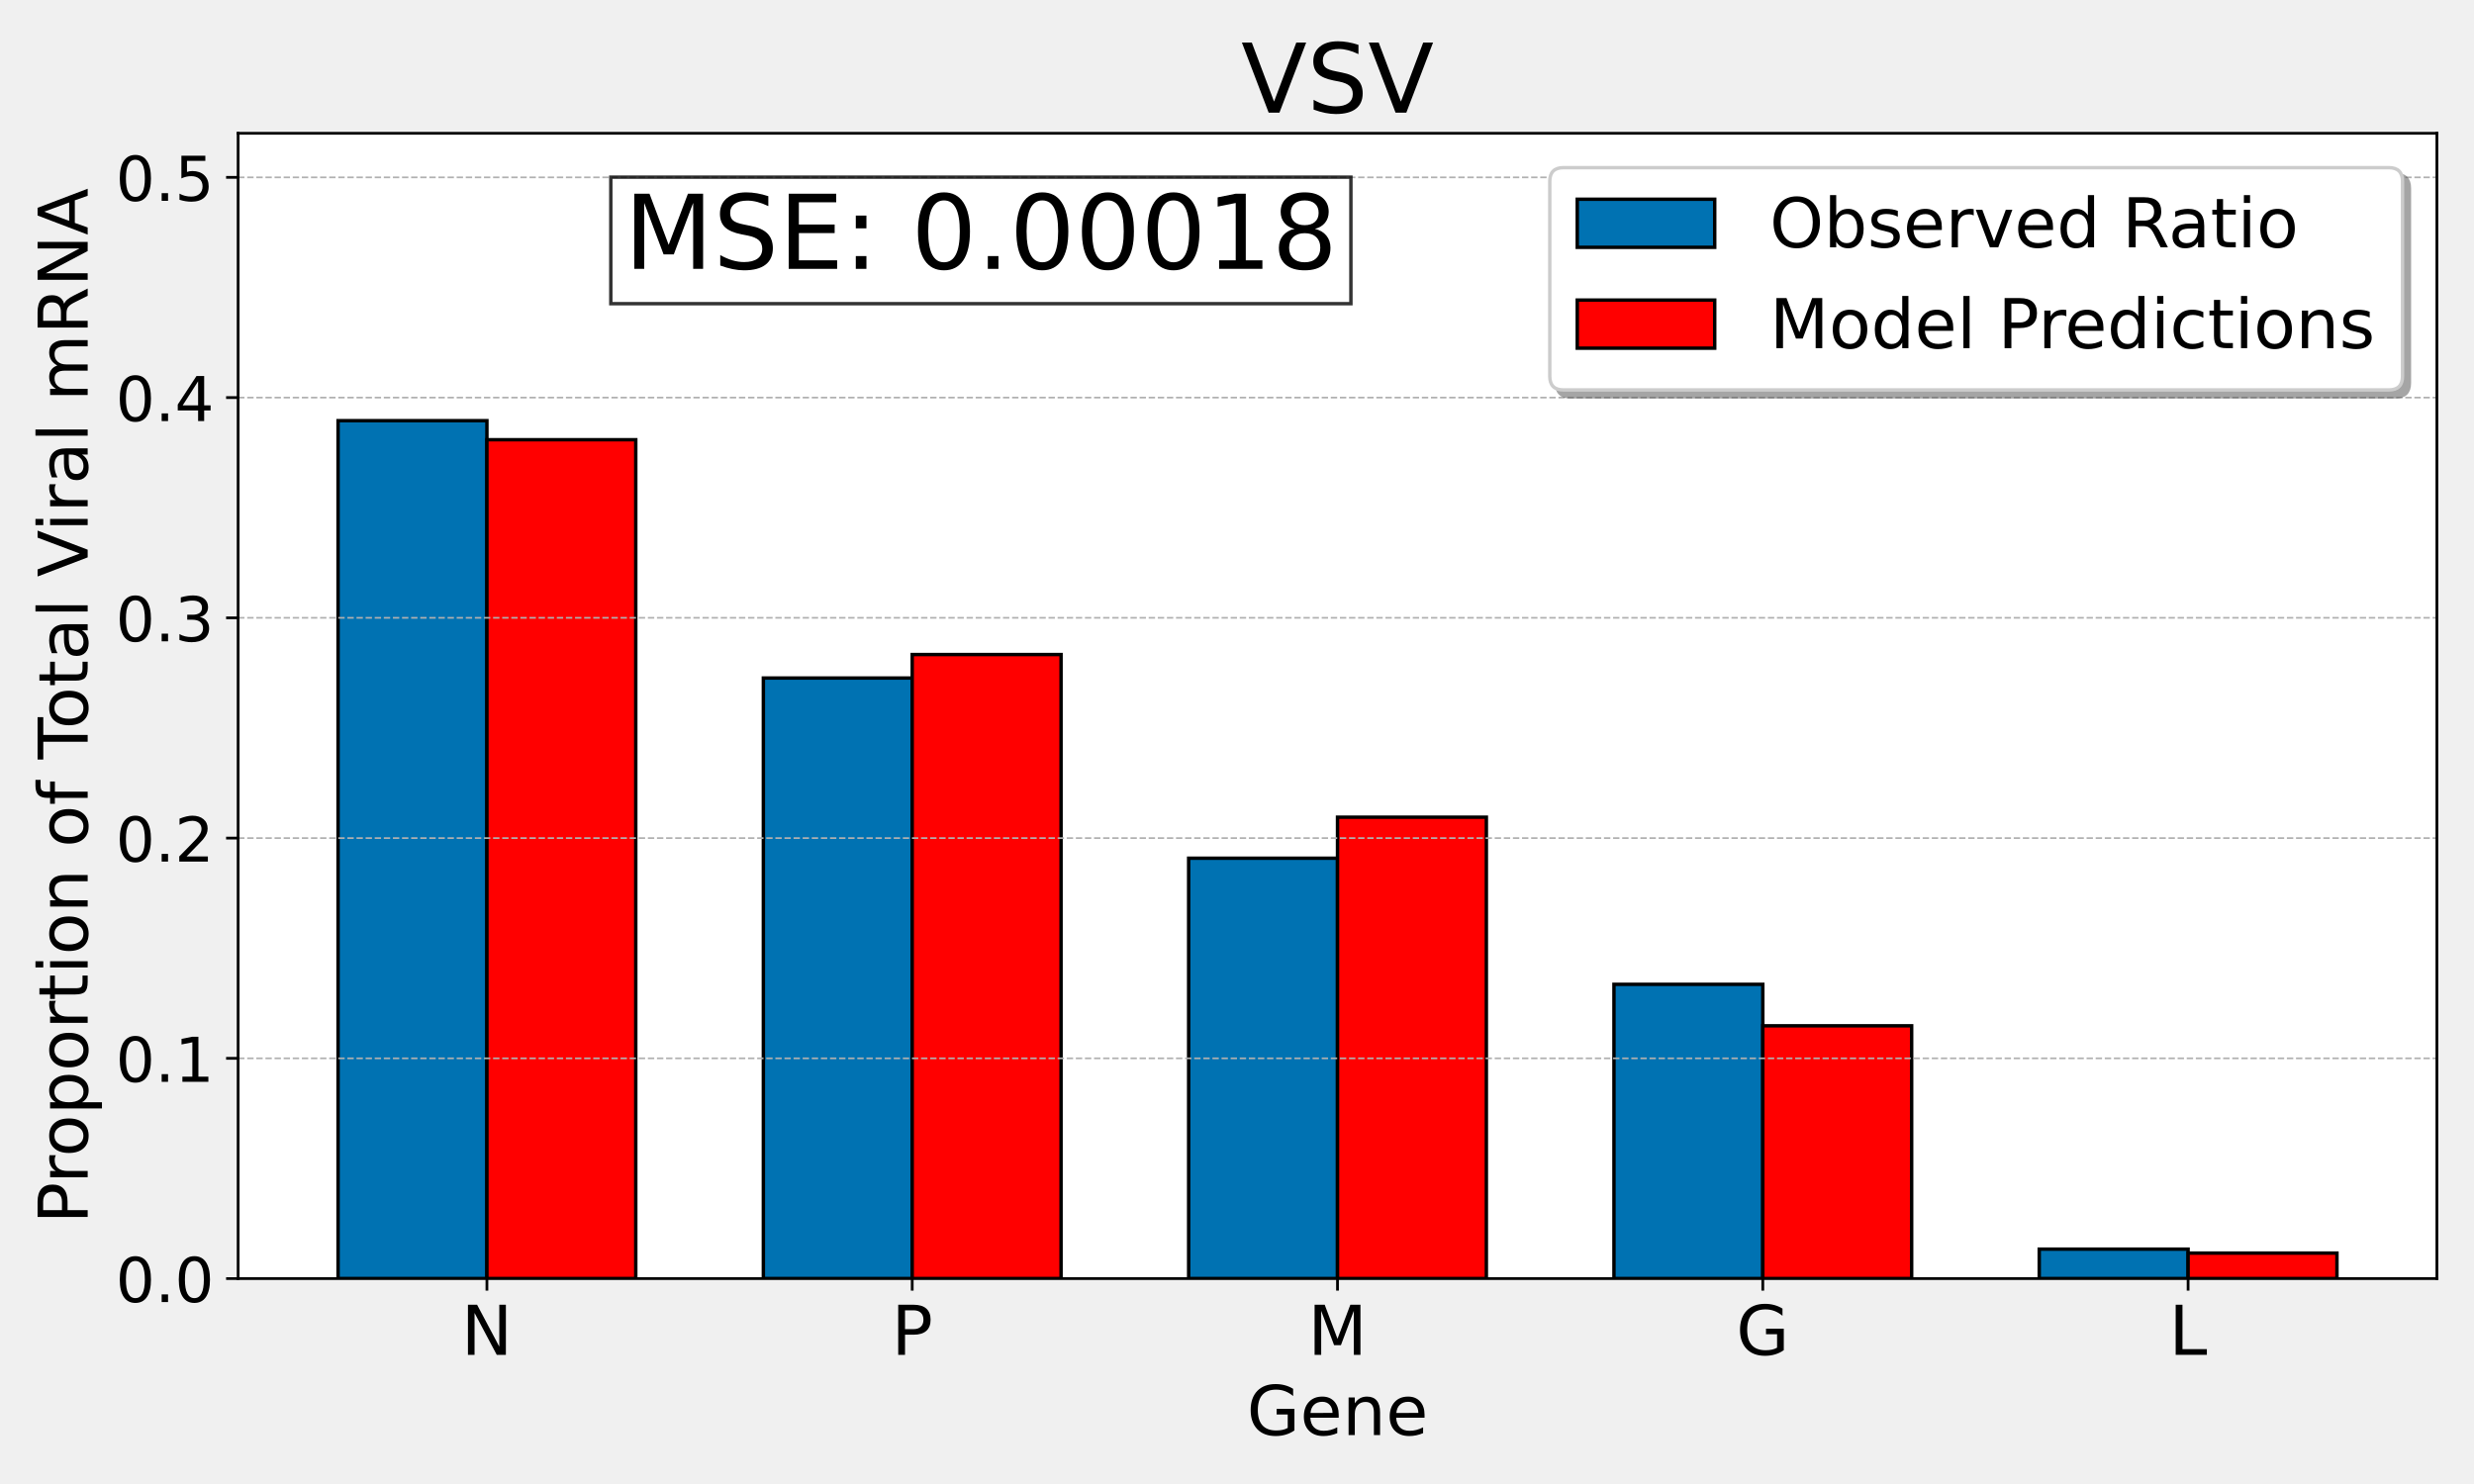
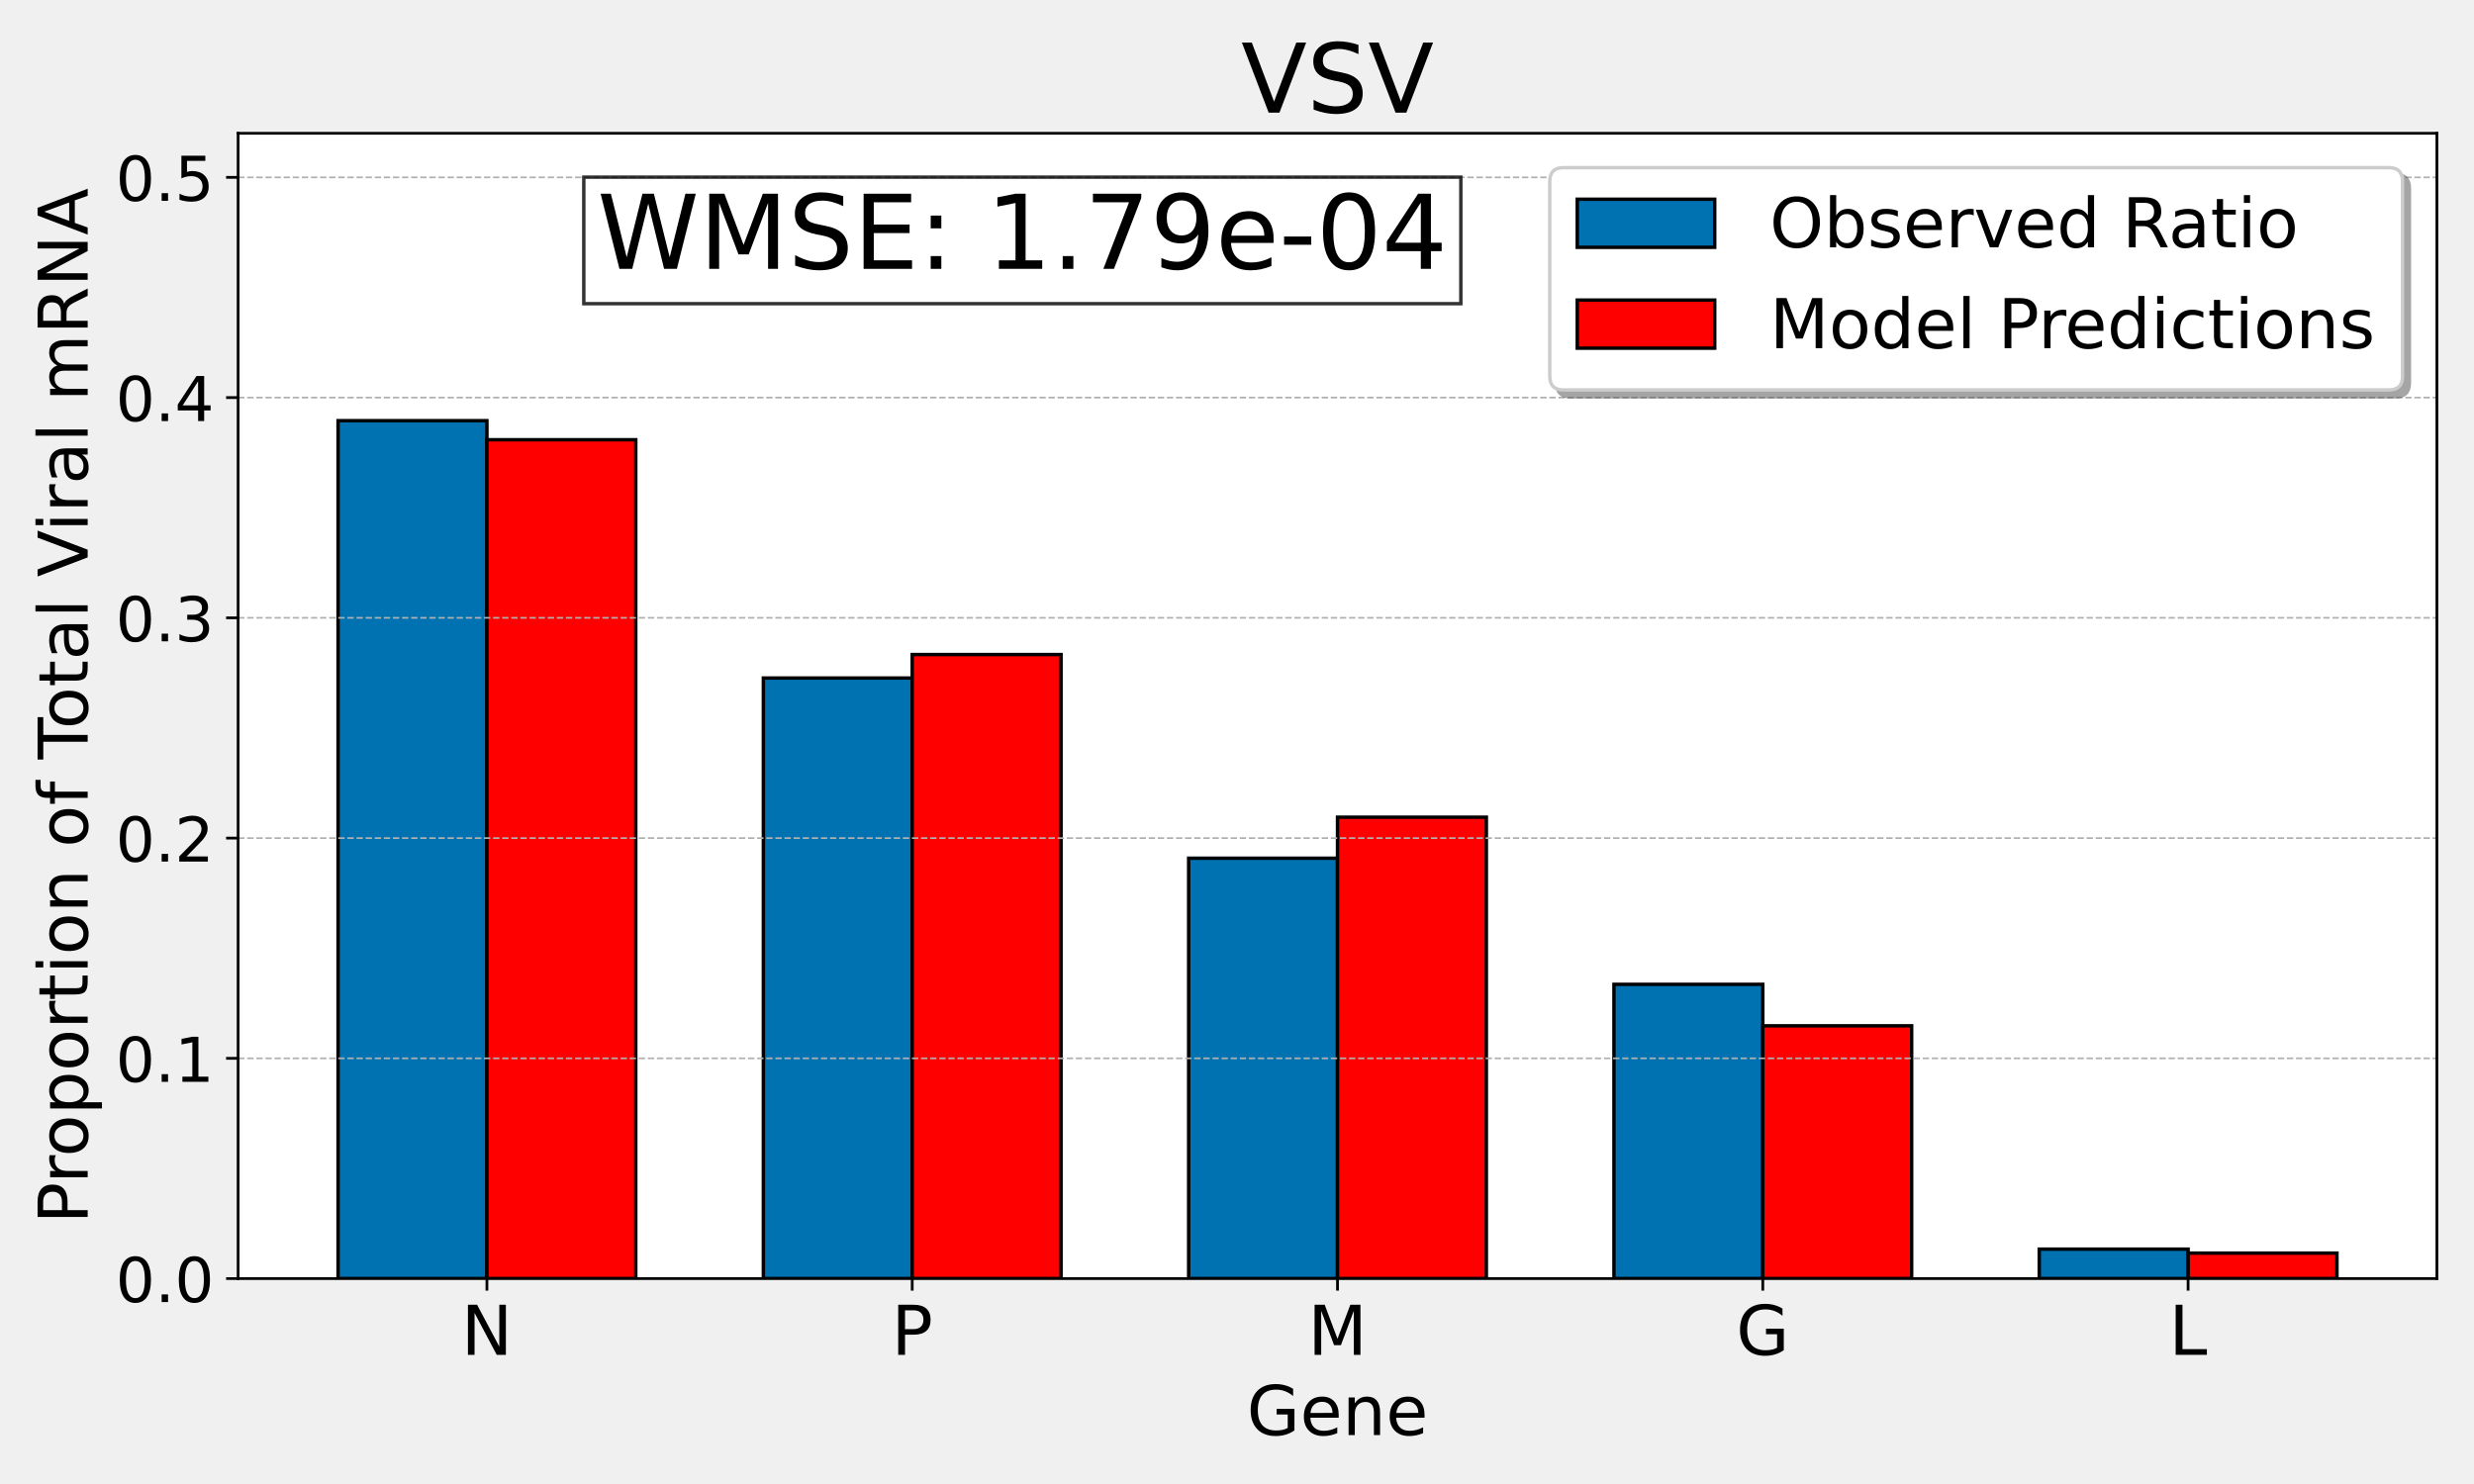
<svg xmlns="http://www.w3.org/2000/svg" xmlns:xlink="http://www.w3.org/1999/xlink" width="720pt" height="432pt" viewBox="0 0 720 432" version="1.1">
  <defs>
    <style type="text/css">*{stroke-linejoin: round; stroke-linecap: butt}</style>
  </defs>
  <g id="figure_1">
    <g id="patch_1">
      <path d="M 0 432  L 720 432  L 720 0  L 0 0  L 0 432  z " style="fill: none" />
    </g>
    <g id="axes_1">
      <g id="patch_2">
        <path d="M 69.3 372.2  L 709.2 372.2  L 709.2 38.8  L 69.3 38.8  z " style="fill: #ffffff" />
      </g>
      <g id="patch_3">
-         <path d="M 98.386 372.2  L 141.706 372.2  L 141.706 122.461  L 98.386 122.461  z " clip-path="url(#p1946272610)" style="fill: #0072b2; stroke: #000000; stroke-linejoin: miter" />
+         <path d="M 98.386 372.2  L 141.706 372.2  L 141.706 122.461  L 98.386 122.461  z " clip-path="url(#p639866707c)" style="fill: #0072b2; stroke: #000000; stroke-linejoin: miter" />
      </g>
      <g id="patch_4">
-         <path d="M 222.158 372.2  L 265.478 372.2  L 265.478 197.383  L 222.158 197.383  z " clip-path="url(#p1946272610)" style="fill: #0072b2; stroke: #000000; stroke-linejoin: miter" />
+         <path d="M 222.158 372.2  L 265.478 372.2  L 265.478 197.383  L 222.158 197.383  z " clip-path="url(#p639866707c)" style="fill: #0072b2; stroke: #000000; stroke-linejoin: miter" />
      </g>
      <g id="patch_5">
-         <path d="M 345.93 372.2  L 389.25 372.2  L 389.25 249.828  L 345.93 249.828  z " clip-path="url(#p1946272610)" style="fill: #0072b2; stroke: #000000; stroke-linejoin: miter" />
+         <path d="M 345.93 372.2  L 389.25 372.2  L 389.25 249.828  L 345.93 249.828  z " clip-path="url(#p639866707c)" style="fill: #0072b2; stroke: #000000; stroke-linejoin: miter" />
      </g>
      <g id="patch_6">
-         <path d="M 469.702 372.2  L 513.022 372.2  L 513.022 286.54  L 469.702 286.54  z " clip-path="url(#p1946272610)" style="fill: #0072b2; stroke: #000000; stroke-linejoin: miter" />
+         <path d="M 469.702 372.2  L 513.022 372.2  L 513.022 286.54  L 469.702 286.54  z " clip-path="url(#p639866707c)" style="fill: #0072b2; stroke: #000000; stroke-linejoin: miter" />
      </g>
      <g id="patch_7">
-         <path d="M 593.473 372.2  L 636.794 372.2  L 636.794 363.634  L 593.473 363.634  z " clip-path="url(#p1946272610)" style="fill: #0072b2; stroke: #000000; stroke-linejoin: miter" />
+         <path d="M 593.473 372.2  L 636.794 372.2  L 636.794 363.634  L 593.473 363.634  z " clip-path="url(#p639866707c)" style="fill: #0072b2; stroke: #000000; stroke-linejoin: miter" />
      </g>
      <g id="patch_8">
-         <path d="M 141.706 372.2  L 185.027 372.2  L 185.027 128.007  L 141.706 128.007  z " clip-path="url(#p1946272610)" style="fill: #ff0000; stroke: #000000; stroke-linejoin: miter" />
+         <path d="M 141.706 372.2  L 185.027 372.2  L 185.027 128.007  L 141.706 128.007  z " clip-path="url(#p639866707c)" style="fill: #ff0000; stroke: #000000; stroke-linejoin: miter" />
      </g>
      <g id="patch_9">
-         <path d="M 265.478 372.2  L 308.798 372.2  L 308.798 190.546  L 265.478 190.546  z " clip-path="url(#p1946272610)" style="fill: #ff0000; stroke: #000000; stroke-linejoin: miter" />
+         <path d="M 265.478 372.2  L 308.798 372.2  L 308.798 190.546  L 265.478 190.546  z " clip-path="url(#p639866707c)" style="fill: #ff0000; stroke: #000000; stroke-linejoin: miter" />
      </g>
      <g id="patch_10">
-         <path d="M 389.25 372.2  L 432.57 372.2  L 432.57 237.892  L 389.25 237.892  z " clip-path="url(#p1946272610)" style="fill: #ff0000; stroke: #000000; stroke-linejoin: miter" />
+         <path d="M 389.25 372.2  L 432.57 372.2  L 432.57 237.892  L 389.25 237.892  z " clip-path="url(#p639866707c)" style="fill: #ff0000; stroke: #000000; stroke-linejoin: miter" />
      </g>
      <g id="patch_11">
-         <path d="M 513.022 372.2  L 556.342 372.2  L 556.342 298.621  L 513.022 298.621  z " clip-path="url(#p1946272610)" style="fill: #ff0000; stroke: #000000; stroke-linejoin: miter" />
+         <path d="M 513.022 372.2  L 556.342 372.2  L 556.342 298.621  L 513.022 298.621  z " clip-path="url(#p639866707c)" style="fill: #ff0000; stroke: #000000; stroke-linejoin: miter" />
      </g>
      <g id="patch_12">
-         <path d="M 636.794 372.2  L 680.114 372.2  L 680.114 364.78  L 636.794 364.78  z " clip-path="url(#p1946272610)" style="fill: #ff0000; stroke: #000000; stroke-linejoin: miter" />
+         <path d="M 636.794 372.2  L 680.114 372.2  L 680.114 364.78  L 636.794 364.78  z " clip-path="url(#p639866707c)" style="fill: #ff0000; stroke: #000000; stroke-linejoin: miter" />
      </g>
      <g id="matplotlib.axis_1">
        <g id="xtick_1">
          <g id="line2d_1">
            <defs>
-               <path id="m207d29ba14" d="M 0 0  L 0 3.5  " style="stroke: #000000; stroke-width: 0.8" />
-             </defs>
-             <g>
-               <use xlink:href="#m207d29ba14" x="141.706" y="372.2" style="stroke: #000000; stroke-width: 0.8" />
+               <path id="m9f73d18f7f" d="M 0 0  L 0 3.5  " style="stroke: #000000; stroke-width: 0.8" />
+             </defs>
+             <g>
+               <use xlink:href="#m9f73d18f7f" x="141.706" y="372.2" style="stroke: #000000; stroke-width: 0.8" />
            </g>
          </g>
          <g id="text_1">
            <g transform="translate(134.2252 394.3969) scale(0.2 -0.2)">
              <defs>
                <path id="DejaVuSans-4e" d="M 628 4666  L 1478 4666  L 3547 763  L 3547 4666  L 4159 4666  L 4159 0  L 3309 0  L 1241 3903  L 1241 0  L 628 0  L 628 4666  z " transform="scale(0.015625)" />
              </defs>
              <use xlink:href="#DejaVuSans-4e" />
            </g>
          </g>
        </g>
        <g id="xtick_2">
          <g id="line2d_2">
            <g>
-               <use xlink:href="#m207d29ba14" x="265.478" y="372.2" style="stroke: #000000; stroke-width: 0.8" />
+               <use xlink:href="#m9f73d18f7f" x="265.478" y="372.2" style="stroke: #000000; stroke-width: 0.8" />
            </g>
          </g>
          <g id="text_2">
            <g transform="translate(259.4486 394.3969) scale(0.2 -0.2)">
              <defs>
                <path id="DejaVuSans-50" d="M 1259 4147  L 1259 2394  L 2053 2394  Q 2494 2394 2734 2622  Q 2975 2850 2975 3272  Q 2975 3691 2734 3919  Q 2494 4147 2053 4147  L 1259 4147  z M 628 4666  L 2053 4666  Q 2838 4666 3239 4311  Q 3641 3956 3641 3272  Q 3641 2581 3239 2228  Q 2838 1875 2053 1875  L 1259 1875  L 1259 0  L 628 0  L 628 4666  z " transform="scale(0.015625)" />
              </defs>
              <use xlink:href="#DejaVuSans-50" />
            </g>
          </g>
        </g>
        <g id="xtick_3">
          <g id="line2d_3">
            <g>
-               <use xlink:href="#m207d29ba14" x="389.25" y="372.2" style="stroke: #000000; stroke-width: 0.8" />
+               <use xlink:href="#m9f73d18f7f" x="389.25" y="372.2" style="stroke: #000000; stroke-width: 0.8" />
            </g>
          </g>
          <g id="text_3">
            <g transform="translate(380.6219 394.3969) scale(0.2 -0.2)">
              <defs>
                <path id="DejaVuSans-4d" d="M 628 4666  L 1569 4666  L 2759 1491  L 3956 4666  L 4897 4666  L 4897 0  L 4281 0  L 4281 4097  L 3078 897  L 2444 897  L 1241 4097  L 1241 0  L 628 0  L 628 4666  z " transform="scale(0.015625)" />
              </defs>
              <use xlink:href="#DejaVuSans-4d" />
            </g>
          </g>
        </g>
        <g id="xtick_4">
          <g id="line2d_4">
            <g>
-               <use xlink:href="#m207d29ba14" x="513.022" y="372.2" style="stroke: #000000; stroke-width: 0.8" />
+               <use xlink:href="#m9f73d18f7f" x="513.022" y="372.2" style="stroke: #000000; stroke-width: 0.8" />
            </g>
          </g>
          <g id="text_4">
            <g transform="translate(505.2733 394.3969) scale(0.2 -0.2)">
              <defs>
                <path id="DejaVuSans-47" d="M 3809 666  L 3809 1919  L 2778 1919  L 2778 2438  L 4434 2438  L 4434 434  Q 4069 175 3628 42  Q 3188 -91 2688 -91  Q 1594 -91 976 548  Q 359 1188 359 2328  Q 359 3472 976 4111  Q 1594 4750 2688 4750  Q 3144 4750 3555 4637  Q 3966 4525 4313 4306  L 4313 3634  Q 3963 3931 3569 4081  Q 3175 4231 2741 4231  Q 1884 4231 1454 3753  Q 1025 3275 1025 2328  Q 1025 1384 1454 906  Q 1884 428 2741 428  Q 3075 428 3337 486  Q 3600 544 3809 666  z " transform="scale(0.015625)" />
              </defs>
              <use xlink:href="#DejaVuSans-47" />
            </g>
          </g>
        </g>
        <g id="xtick_5">
          <g id="line2d_5">
            <g>
-               <use xlink:href="#m207d29ba14" x="636.794" y="372.2" style="stroke: #000000; stroke-width: 0.8" />
+               <use xlink:href="#m9f73d18f7f" x="636.794" y="372.2" style="stroke: #000000; stroke-width: 0.8" />
            </g>
          </g>
          <g id="text_5">
            <g transform="translate(631.2216 394.3969) scale(0.2 -0.2)">
              <defs>
                <path id="DejaVuSans-4c" d="M 628 4666  L 1259 4666  L 1259 531  L 3531 531  L 3531 0  L 628 0  L 628 4666  z " transform="scale(0.015625)" />
              </defs>
              <use xlink:href="#DejaVuSans-4c" />
            </g>
          </g>
        </g>
        <g id="text_6">
          <g transform="translate(362.8578 417.7531) scale(0.2 -0.2)">
            <defs>
              <path id="DejaVuSans-65" d="M 3597 1894  L 3597 1613  L 953 1613  Q 991 1019 1311 708  Q 1631 397 2203 397  Q 2534 397 2845 478  Q 3156 559 3463 722  L 3463 178  Q 3153 47 2828 -22  Q 2503 -91 2169 -91  Q 1331 -91 842 396  Q 353 884 353 1716  Q 353 2575 817 3079  Q 1281 3584 2069 3584  Q 2775 3584 3186 3129  Q 3597 2675 3597 1894  z M 3022 2063  Q 3016 2534 2758 2815  Q 2500 3097 2075 3097  Q 1594 3097 1305 2825  Q 1016 2553 972 2059  L 3022 2063  z " transform="scale(0.015625)" />
              <path id="DejaVuSans-6e" d="M 3513 2113  L 3513 0  L 2938 0  L 2938 2094  Q 2938 2591 2744 2837  Q 2550 3084 2163 3084  Q 1697 3084 1428 2787  Q 1159 2491 1159 1978  L 1159 0  L 581 0  L 581 3500  L 1159 3500  L 1159 2956  Q 1366 3272 1645 3428  Q 1925 3584 2291 3584  Q 2894 3584 3203 3211  Q 3513 2838 3513 2113  z " transform="scale(0.015625)" />
            </defs>
            <use xlink:href="#DejaVuSans-47" />
            <use xlink:href="#DejaVuSans-65" x="77.49" />
            <use xlink:href="#DejaVuSans-6e" x="139.014" />
            <use xlink:href="#DejaVuSans-65" x="202.393" />
          </g>
        </g>
      </g>
      <g id="matplotlib.axis_2">
        <g id="ytick_1">
          <g id="line2d_6">
-             <path d="M 69.3 372.2  L 709.2 372.2  " clip-path="url(#p1946272610)" style="fill: none; stroke-dasharray: 1.85,0.8; stroke-dashoffset: 0; stroke: #b0b0b0; stroke-width: 0.5" />
+             <path d="M 69.3 372.2  L 709.2 372.2  " clip-path="url(#p639866707c)" style="fill: none; stroke-dasharray: 1.85,0.8; stroke-dashoffset: 0; stroke: #b0b0b0; stroke-width: 0.5" />
          </g>
          <g id="line2d_7">
            <defs>
-               <path id="m6cce892679" d="M 0 0  L -3.5 0  " style="stroke: #000000; stroke-width: 0.8" />
-             </defs>
-             <g>
-               <use xlink:href="#m6cce892679" x="69.3" y="372.2" style="stroke: #000000; stroke-width: 0.8" />
+               <path id="me2884a368b" d="M 0 0  L -3.5 0  " style="stroke: #000000; stroke-width: 0.8" />
+             </defs>
+             <g>
+               <use xlink:href="#me2884a368b" x="69.3" y="372.2" style="stroke: #000000; stroke-width: 0.8" />
            </g>
          </g>
          <g id="text_7">
            <g transform="translate(33.67437 379.0386) scale(0.18 -0.18)">
              <defs>
                <path id="DejaVuSans-30" d="M 2034 4250  Q 1547 4250 1301 3770  Q 1056 3291 1056 2328  Q 1056 1369 1301 889  Q 1547 409 2034 409  Q 2525 409 2770 889  Q 3016 1369 3016 2328  Q 3016 3291 2770 3770  Q 2525 4250 2034 4250  z M 2034 4750  Q 2819 4750 3233 4129  Q 3647 3509 3647 2328  Q 3647 1150 3233 529  Q 2819 -91 2034 -91  Q 1250 -91 836 529  Q 422 1150 422 2328  Q 422 3509 836 4129  Q 1250 4750 2034 4750  z " transform="scale(0.015625)" />
                <path id="DejaVuSans-2e" d="M 684 794  L 1344 794  L 1344 0  L 684 0  L 684 794  z " transform="scale(0.015625)" />
              </defs>
              <use xlink:href="#DejaVuSans-30" />
              <use xlink:href="#DejaVuSans-2e" x="63.623" />
              <use xlink:href="#DejaVuSans-30" x="95.41" />
            </g>
          </g>
        </g>
        <g id="ytick_2">
          <g id="line2d_8">
-             <path d="M 69.3 308.085  L 709.2 308.085  " clip-path="url(#p1946272610)" style="fill: none; stroke-dasharray: 1.85,0.8; stroke-dashoffset: 0; stroke: #b0b0b0; stroke-width: 0.5" />
+             <path d="M 69.3 308.085  L 709.2 308.085  " clip-path="url(#p639866707c)" style="fill: none; stroke-dasharray: 1.85,0.8; stroke-dashoffset: 0; stroke: #b0b0b0; stroke-width: 0.5" />
          </g>
          <g id="line2d_9">
            <g>
-               <use xlink:href="#m6cce892679" x="69.3" y="308.085" style="stroke: #000000; stroke-width: 0.8" />
+               <use xlink:href="#me2884a368b" x="69.3" y="308.085" style="stroke: #000000; stroke-width: 0.8" />
            </g>
          </g>
          <g id="text_8">
            <g transform="translate(33.67437 314.9232) scale(0.18 -0.18)">
              <defs>
                <path id="DejaVuSans-31" d="M 794 531  L 1825 531  L 1825 4091  L 703 3866  L 703 4441  L 1819 4666  L 2450 4666  L 2450 531  L 3481 531  L 3481 0  L 794 0  L 794 531  z " transform="scale(0.015625)" />
              </defs>
              <use xlink:href="#DejaVuSans-30" />
              <use xlink:href="#DejaVuSans-2e" x="63.623" />
              <use xlink:href="#DejaVuSans-31" x="95.41" />
            </g>
          </g>
        </g>
        <g id="ytick_3">
          <g id="line2d_10">
-             <path d="M 69.3 243.969  L 709.2 243.969  " clip-path="url(#p1946272610)" style="fill: none; stroke-dasharray: 1.85,0.8; stroke-dashoffset: 0; stroke: #b0b0b0; stroke-width: 0.5" />
+             <path d="M 69.3 243.969  L 709.2 243.969  " clip-path="url(#p639866707c)" style="fill: none; stroke-dasharray: 1.85,0.8; stroke-dashoffset: 0; stroke: #b0b0b0; stroke-width: 0.5" />
          </g>
          <g id="line2d_11">
            <g>
-               <use xlink:href="#m6cce892679" x="69.3" y="243.969" style="stroke: #000000; stroke-width: 0.8" />
+               <use xlink:href="#me2884a368b" x="69.3" y="243.969" style="stroke: #000000; stroke-width: 0.8" />
            </g>
          </g>
          <g id="text_9">
            <g transform="translate(33.67437 250.8078) scale(0.18 -0.18)">
              <defs>
                <path id="DejaVuSans-32" d="M 1228 531  L 3431 531  L 3431 0  L 469 0  L 469 531  Q 828 903 1448 1529  Q 2069 2156 2228 2338  Q 2531 2678 2651 2914  Q 2772 3150 2772 3378  Q 2772 3750 2511 3984  Q 2250 4219 1831 4219  Q 1534 4219 1204 4116  Q 875 4013 500 3803  L 500 4441  Q 881 4594 1212 4672  Q 1544 4750 1819 4750  Q 2544 4750 2975 4387  Q 3406 4025 3406 3419  Q 3406 3131 3298 2873  Q 3191 2616 2906 2266  Q 2828 2175 2409 1742  Q 1991 1309 1228 531  z " transform="scale(0.015625)" />
              </defs>
              <use xlink:href="#DejaVuSans-30" />
              <use xlink:href="#DejaVuSans-2e" x="63.623" />
              <use xlink:href="#DejaVuSans-32" x="95.41" />
            </g>
          </g>
        </g>
        <g id="ytick_4">
          <g id="line2d_12">
-             <path d="M 69.3 179.854  L 709.2 179.854  " clip-path="url(#p1946272610)" style="fill: none; stroke-dasharray: 1.85,0.8; stroke-dashoffset: 0; stroke: #b0b0b0; stroke-width: 0.5" />
+             <path d="M 69.3 179.854  L 709.2 179.854  " clip-path="url(#p639866707c)" style="fill: none; stroke-dasharray: 1.85,0.8; stroke-dashoffset: 0; stroke: #b0b0b0; stroke-width: 0.5" />
          </g>
          <g id="line2d_13">
            <g>
-               <use xlink:href="#m6cce892679" x="69.3" y="179.854" style="stroke: #000000; stroke-width: 0.8" />
+               <use xlink:href="#me2884a368b" x="69.3" y="179.854" style="stroke: #000000; stroke-width: 0.8" />
            </g>
          </g>
          <g id="text_10">
            <g transform="translate(33.67437 186.6924) scale(0.18 -0.18)">
              <defs>
                <path id="DejaVuSans-33" d="M 2597 2516  Q 3050 2419 3304 2112  Q 3559 1806 3559 1356  Q 3559 666 3084 287  Q 2609 -91 1734 -91  Q 1441 -91 1130 -33  Q 819 25 488 141  L 488 750  Q 750 597 1062 519  Q 1375 441 1716 441  Q 2309 441 2620 675  Q 2931 909 2931 1356  Q 2931 1769 2642 2001  Q 2353 2234 1838 2234  L 1294 2234  L 1294 2753  L 1863 2753  Q 2328 2753 2575 2939  Q 2822 3125 2822 3475  Q 2822 3834 2567 4026  Q 2313 4219 1838 4219  Q 1578 4219 1281 4162  Q 984 4106 628 3988  L 628 4550  Q 988 4650 1302 4700  Q 1616 4750 1894 4750  Q 2613 4750 3031 4423  Q 3450 4097 3450 3541  Q 3450 3153 3228 2886  Q 3006 2619 2597 2516  z " transform="scale(0.015625)" />
              </defs>
              <use xlink:href="#DejaVuSans-30" />
              <use xlink:href="#DejaVuSans-2e" x="63.623" />
              <use xlink:href="#DejaVuSans-33" x="95.41" />
            </g>
          </g>
        </g>
        <g id="ytick_5">
          <g id="line2d_14">
-             <path d="M 69.3 115.738  L 709.2 115.738  " clip-path="url(#p1946272610)" style="fill: none; stroke-dasharray: 1.85,0.8; stroke-dashoffset: 0; stroke: #b0b0b0; stroke-width: 0.5" />
+             <path d="M 69.3 115.738  L 709.2 115.738  " clip-path="url(#p639866707c)" style="fill: none; stroke-dasharray: 1.85,0.8; stroke-dashoffset: 0; stroke: #b0b0b0; stroke-width: 0.5" />
          </g>
          <g id="line2d_15">
            <g>
-               <use xlink:href="#m6cce892679" x="69.3" y="115.738" style="stroke: #000000; stroke-width: 0.8" />
+               <use xlink:href="#me2884a368b" x="69.3" y="115.738" style="stroke: #000000; stroke-width: 0.8" />
            </g>
          </g>
          <g id="text_11">
            <g transform="translate(33.67437 122.5771) scale(0.18 -0.18)">
              <defs>
                <path id="DejaVuSans-34" d="M 2419 4116  L 825 1625  L 2419 1625  L 2419 4116  z M 2253 4666  L 3047 4666  L 3047 1625  L 3713 1625  L 3713 1100  L 3047 1100  L 3047 0  L 2419 0  L 2419 1100  L 313 1100  L 313 1709  L 2253 4666  z " transform="scale(0.015625)" />
              </defs>
              <use xlink:href="#DejaVuSans-30" />
              <use xlink:href="#DejaVuSans-2e" x="63.623" />
              <use xlink:href="#DejaVuSans-34" x="95.41" />
            </g>
          </g>
        </g>
        <g id="ytick_6">
          <g id="line2d_16">
-             <path d="M 69.3 51.623  L 709.2 51.623  " clip-path="url(#p1946272610)" style="fill: none; stroke-dasharray: 1.85,0.8; stroke-dashoffset: 0; stroke: #b0b0b0; stroke-width: 0.5" />
+             <path d="M 69.3 51.623  L 709.2 51.623  " clip-path="url(#p639866707c)" style="fill: none; stroke-dasharray: 1.85,0.8; stroke-dashoffset: 0; stroke: #b0b0b0; stroke-width: 0.5" />
          </g>
          <g id="line2d_17">
            <g>
-               <use xlink:href="#m6cce892679" x="69.3" y="51.623" style="stroke: #000000; stroke-width: 0.8" />
+               <use xlink:href="#me2884a368b" x="69.3" y="51.623" style="stroke: #000000; stroke-width: 0.8" />
            </g>
          </g>
          <g id="text_12">
            <g transform="translate(33.67437 58.46167) scale(0.18 -0.18)">
              <defs>
                <path id="DejaVuSans-35" d="M 691 4666  L 3169 4666  L 3169 4134  L 1269 4134  L 1269 2991  Q 1406 3038 1543 3061  Q 1681 3084 1819 3084  Q 2600 3084 3056 2656  Q 3513 2228 3513 1497  Q 3513 744 3044 326  Q 2575 -91 1722 -91  Q 1428 -91 1123 -41  Q 819 9 494 109  L 494 744  Q 775 591 1075 516  Q 1375 441 1709 441  Q 2250 441 2565 725  Q 2881 1009 2881 1497  Q 2881 1984 2565 2268  Q 2250 2553 1709 2553  Q 1456 2553 1204 2497  Q 953 2441 691 2322  L 691 4666  z " transform="scale(0.015625)" />
              </defs>
              <use xlink:href="#DejaVuSans-30" />
              <use xlink:href="#DejaVuSans-2e" x="63.623" />
              <use xlink:href="#DejaVuSans-35" x="95.41" />
            </g>
          </g>
        </g>
        <g id="text_13">
          <g transform="translate(25.515 356.2188) rotate(-90) scale(0.2 -0.2)">
            <defs>
              <path id="DejaVuSans-72" d="M 2631 2963  Q 2534 3019 2420 3045  Q 2306 3072 2169 3072  Q 1681 3072 1420 2755  Q 1159 2438 1159 1844  L 1159 0  L 581 0  L 581 3500  L 1159 3500  L 1159 2956  Q 1341 3275 1631 3429  Q 1922 3584 2338 3584  Q 2397 3584 2469 3576  Q 2541 3569 2628 3553  L 2631 2963  z " transform="scale(0.015625)" />
              <path id="DejaVuSans-6f" d="M 1959 3097  Q 1497 3097 1228 2736  Q 959 2375 959 1747  Q 959 1119 1226 758  Q 1494 397 1959 397  Q 2419 397 2687 759  Q 2956 1122 2956 1747  Q 2956 2369 2687 2733  Q 2419 3097 1959 3097  z M 1959 3584  Q 2709 3584 3137 3096  Q 3566 2609 3566 1747  Q 3566 888 3137 398  Q 2709 -91 1959 -91  Q 1206 -91 779 398  Q 353 888 353 1747  Q 353 2609 779 3096  Q 1206 3584 1959 3584  z " transform="scale(0.015625)" />
              <path id="DejaVuSans-70" d="M 1159 525  L 1159 -1331  L 581 -1331  L 581 3500  L 1159 3500  L 1159 2969  Q 1341 3281 1617 3432  Q 1894 3584 2278 3584  Q 2916 3584 3314 3078  Q 3713 2572 3713 1747  Q 3713 922 3314 415  Q 2916 -91 2278 -91  Q 1894 -91 1617 61  Q 1341 213 1159 525  z M 3116 1747  Q 3116 2381 2855 2742  Q 2594 3103 2138 3103  Q 1681 3103 1420 2742  Q 1159 2381 1159 1747  Q 1159 1113 1420 752  Q 1681 391 2138 391  Q 2594 391 2855 752  Q 3116 1113 3116 1747  z " transform="scale(0.015625)" />
              <path id="DejaVuSans-74" d="M 1172 4494  L 1172 3500  L 2356 3500  L 2356 3053  L 1172 3053  L 1172 1153  Q 1172 725 1289 603  Q 1406 481 1766 481  L 2356 481  L 2356 0  L 1766 0  Q 1100 0 847 248  Q 594 497 594 1153  L 594 3053  L 172 3053  L 172 3500  L 594 3500  L 594 4494  L 1172 4494  z " transform="scale(0.015625)" />
              <path id="DejaVuSans-69" d="M 603 3500  L 1178 3500  L 1178 0  L 603 0  L 603 3500  z M 603 4863  L 1178 4863  L 1178 4134  L 603 4134  L 603 4863  z " transform="scale(0.015625)" />
              <path id="DejaVuSans-20" transform="scale(0.015625)" />
              <path id="DejaVuSans-66" d="M 2375 4863  L 2375 4384  L 1825 4384  Q 1516 4384 1395 4259  Q 1275 4134 1275 3809  L 1275 3500  L 2222 3500  L 2222 3053  L 1275 3053  L 1275 0  L 697 0  L 697 3053  L 147 3053  L 147 3500  L 697 3500  L 697 3744  Q 697 4328 969 4595  Q 1241 4863 1831 4863  L 2375 4863  z " transform="scale(0.015625)" />
              <path id="DejaVuSans-54" d="M -19 4666  L 3928 4666  L 3928 4134  L 2272 4134  L 2272 0  L 1638 0  L 1638 4134  L -19 4134  L -19 4666  z " transform="scale(0.015625)" />
              <path id="DejaVuSans-61" d="M 2194 1759  Q 1497 1759 1228 1600  Q 959 1441 959 1056  Q 959 750 1161 570  Q 1363 391 1709 391  Q 2188 391 2477 730  Q 2766 1069 2766 1631  L 2766 1759  L 2194 1759  z M 3341 1997  L 3341 0  L 2766 0  L 2766 531  Q 2569 213 2275 61  Q 1981 -91 1556 -91  Q 1019 -91 701 211  Q 384 513 384 1019  Q 384 1609 779 1909  Q 1175 2209 1959 2209  L 2766 2209  L 2766 2266  Q 2766 2663 2505 2880  Q 2244 3097 1772 3097  Q 1472 3097 1187 3025  Q 903 2953 641 2809  L 641 3341  Q 956 3463 1253 3523  Q 1550 3584 1831 3584  Q 2591 3584 2966 3190  Q 3341 2797 3341 1997  z " transform="scale(0.015625)" />
              <path id="DejaVuSans-6c" d="M 603 4863  L 1178 4863  L 1178 0  L 603 0  L 603 4863  z " transform="scale(0.015625)" />
              <path id="DejaVuSans-56" d="M 1831 0  L 50 4666  L 709 4666  L 2188 738  L 3669 4666  L 4325 4666  L 2547 0  L 1831 0  z " transform="scale(0.015625)" />
              <path id="DejaVuSans-6d" d="M 3328 2828  Q 3544 3216 3844 3400  Q 4144 3584 4550 3584  Q 5097 3584 5394 3201  Q 5691 2819 5691 2113  L 5691 0  L 5113 0  L 5113 2094  Q 5113 2597 4934 2840  Q 4756 3084 4391 3084  Q 3944 3084 3684 2787  Q 3425 2491 3425 1978  L 3425 0  L 2847 0  L 2847 2094  Q 2847 2600 2669 2842  Q 2491 3084 2119 3084  Q 1678 3084 1418 2786  Q 1159 2488 1159 1978  L 1159 0  L 581 0  L 581 3500  L 1159 3500  L 1159 2956  Q 1356 3278 1631 3431  Q 1906 3584 2284 3584  Q 2666 3584 2933 3390  Q 3200 3197 3328 2828  z " transform="scale(0.015625)" />
              <path id="DejaVuSans-52" d="M 2841 2188  Q 3044 2119 3236 1894  Q 3428 1669 3622 1275  L 4263 0  L 3584 0  L 2988 1197  Q 2756 1666 2539 1819  Q 2322 1972 1947 1972  L 1259 1972  L 1259 0  L 628 0  L 628 4666  L 2053 4666  Q 2853 4666 3247 4331  Q 3641 3997 3641 3322  Q 3641 2881 3436 2590  Q 3231 2300 2841 2188  z M 1259 4147  L 1259 2491  L 2053 2491  Q 2509 2491 2742 2702  Q 2975 2913 2975 3322  Q 2975 3731 2742 3939  Q 2509 4147 2053 4147  L 1259 4147  z " transform="scale(0.015625)" />
              <path id="DejaVuSans-41" d="M 2188 4044  L 1331 1722  L 3047 1722  L 2188 4044  z M 1831 4666  L 2547 4666  L 4325 0  L 3669 0  L 3244 1197  L 1141 1197  L 716 0  L 50 0  L 1831 4666  z " transform="scale(0.015625)" />
            </defs>
            <use xlink:href="#DejaVuSans-50" />
            <use xlink:href="#DejaVuSans-72" x="58.553" />
            <use xlink:href="#DejaVuSans-6f" x="97.416" />
            <use xlink:href="#DejaVuSans-70" x="158.598" />
            <use xlink:href="#DejaVuSans-6f" x="222.074" />
            <use xlink:href="#DejaVuSans-72" x="283.256" />
            <use xlink:href="#DejaVuSans-74" x="324.369" />
            <use xlink:href="#DejaVuSans-69" x="363.578" />
            <use xlink:href="#DejaVuSans-6f" x="391.361" />
            <use xlink:href="#DejaVuSans-6e" x="452.543" />
            <use xlink:href="#DejaVuSans-20" x="515.922" />
            <use xlink:href="#DejaVuSans-6f" x="547.709" />
            <use xlink:href="#DejaVuSans-66" x="608.891" />
            <use xlink:href="#DejaVuSans-20" x="644.096" />
            <use xlink:href="#DejaVuSans-54" x="675.883" />
            <use xlink:href="#DejaVuSans-6f" x="719.967" />
            <use xlink:href="#DejaVuSans-74" x="781.148" />
            <use xlink:href="#DejaVuSans-61" x="820.357" />
            <use xlink:href="#DejaVuSans-6c" x="881.637" />
            <use xlink:href="#DejaVuSans-20" x="909.42" />
            <use xlink:href="#DejaVuSans-56" x="941.207" />
            <use xlink:href="#DejaVuSans-69" x="1007.365" />
            <use xlink:href="#DejaVuSans-72" x="1035.148" />
            <use xlink:href="#DejaVuSans-61" x="1076.262" />
            <use xlink:href="#DejaVuSans-6c" x="1137.541" />
            <use xlink:href="#DejaVuSans-20" x="1165.324" />
            <use xlink:href="#DejaVuSans-6d" x="1197.111" />
            <use xlink:href="#DejaVuSans-52" x="1294.523" />
            <use xlink:href="#DejaVuSans-4e" x="1364.006" />
            <use xlink:href="#DejaVuSans-41" x="1438.811" />
          </g>
        </g>
      </g>
      <g id="LineCollection_1">
-         <path d="M 120.046 122.461  L 120.046 122.461  " clip-path="url(#p1946272610)" style="fill: none; stroke: #000000; stroke-width: 1.5" />
-         <path d="M 243.818 197.383  L 243.818 197.383  " clip-path="url(#p1946272610)" style="fill: none; stroke: #000000; stroke-width: 1.5" />
-         <path d="M 367.59 249.828  L 367.59 249.828  " clip-path="url(#p1946272610)" style="fill: none; stroke: #000000; stroke-width: 1.5" />
-         <path d="M 491.362 286.54  L 491.362 286.54  " clip-path="url(#p1946272610)" style="fill: none; stroke: #000000; stroke-width: 1.5" />
-         <path d="M 615.133 363.634  L 615.133 363.634  " clip-path="url(#p1946272610)" style="fill: none; stroke: #000000; stroke-width: 1.5" />
+         <path d="M 120.046 122.461  L 120.046 122.461  " clip-path="url(#p639866707c)" style="fill: none; stroke: #000000; stroke-width: 1.5" />
+         <path d="M 243.818 197.383  L 243.818 197.383  " clip-path="url(#p639866707c)" style="fill: none; stroke: #000000; stroke-width: 1.5" />
+         <path d="M 367.59 249.828  L 367.59 249.828  " clip-path="url(#p639866707c)" style="fill: none; stroke: #000000; stroke-width: 1.5" />
+         <path d="M 491.362 286.54  L 491.362 286.54  " clip-path="url(#p639866707c)" style="fill: none; stroke: #000000; stroke-width: 1.5" />
+         <path d="M 615.133 363.634  L 615.133 363.634  " clip-path="url(#p639866707c)" style="fill: none; stroke: #000000; stroke-width: 1.5" />
      </g>
      <g id="patch_13">
        <path d="M 69.3 372.2  L 69.3 38.8  " style="fill: none; stroke: #000000; stroke-width: 0.8; stroke-linejoin: miter; stroke-linecap: square" />
      </g>
      <g id="patch_14">
        <path d="M 709.2 372.2  L 709.2 38.8  " style="fill: none; stroke: #000000; stroke-width: 0.8; stroke-linejoin: miter; stroke-linecap: square" />
      </g>
      <g id="patch_15">
        <path d="M 69.3 372.2  L 709.2 372.2  " style="fill: none; stroke: #000000; stroke-width: 0.8; stroke-linejoin: miter; stroke-linecap: square" />
      </g>
      <g id="patch_16">
        <path d="M 69.3 38.8  L 709.2 38.8  " style="fill: none; stroke: #000000; stroke-width: 0.8; stroke-linejoin: miter; stroke-linecap: square" />
      </g>
      <g id="text_14">
        <g id="patch_17">
-           <path d="M 177.764 88.404  L 393.15 88.404  L 393.15 51.57  L 177.764 51.57  z " style="fill: #ffffff; opacity: 0.8; stroke: #000000; stroke-linejoin: miter" />
-         </g>
-         <g transform="translate(181.6641 78.26531) scale(0.3 -0.3)">
+           <path d="M 169.901 88.404  L 425.145 88.404  L 425.145 51.57  L 169.901 51.57  z " style="fill: #ffffff; opacity: 0.8; stroke: #000000; stroke-linejoin: miter" />
+         </g>
+         <g transform="translate(173.8013 78.26531) scale(0.3 -0.3)">
          <defs>
+             <path id="DejaVuSans-57" d="M 213 4666  L 850 4666  L 1831 722  L 2809 4666  L 3519 4666  L 4500 722  L 5478 4666  L 6119 4666  L 4947 0  L 4153 0  L 3169 4050  L 2175 0  L 1381 0  L 213 4666  z " transform="scale(0.015625)" />
            <path id="DejaVuSans-53" d="M 3425 4513  L 3425 3897  Q 3066 4069 2747 4153  Q 2428 4238 2131 4238  Q 1616 4238 1336 4038  Q 1056 3838 1056 3469  Q 1056 3159 1242 3001  Q 1428 2844 1947 2747  L 2328 2669  Q 3034 2534 3370 2195  Q 3706 1856 3706 1288  Q 3706 609 3251 259  Q 2797 -91 1919 -91  Q 1588 -91 1214 -16  Q 841 59 441 206  L 441 856  Q 825 641 1194 531  Q 1563 422 1919 422  Q 2459 422 2753 634  Q 3047 847 3047 1241  Q 3047 1584 2836 1778  Q 2625 1972 2144 2069  L 1759 2144  Q 1053 2284 737 2584  Q 422 2884 422 3419  Q 422 4038 858 4394  Q 1294 4750 2059 4750  Q 2388 4750 2728 4690  Q 3069 4631 3425 4513  z " transform="scale(0.015625)" />
            <path id="DejaVuSans-45" d="M 628 4666  L 3578 4666  L 3578 4134  L 1259 4134  L 1259 2753  L 3481 2753  L 3481 2222  L 1259 2222  L 1259 531  L 3634 531  L 3634 0  L 628 0  L 628 4666  z " transform="scale(0.015625)" />
            <path id="DejaVuSans-3a" d="M 750 794  L 1409 794  L 1409 0  L 750 0  L 750 794  z M 750 3309  L 1409 3309  L 1409 2516  L 750 2516  L 750 3309  z " transform="scale(0.015625)" />
-             <path id="DejaVuSans-38" d="M 2034 2216  Q 1584 2216 1326 1975  Q 1069 1734 1069 1313  Q 1069 891 1326 650  Q 1584 409 2034 409  Q 2484 409 2743 651  Q 3003 894 3003 1313  Q 3003 1734 2745 1975  Q 2488 2216 2034 2216  z M 1403 2484  Q 997 2584 770 2862  Q 544 3141 544 3541  Q 544 4100 942 4425  Q 1341 4750 2034 4750  Q 2731 4750 3128 4425  Q 3525 4100 3525 3541  Q 3525 3141 3298 2862  Q 3072 2584 2669 2484  Q 3125 2378 3379 2068  Q 3634 1759 3634 1313  Q 3634 634 3220 271  Q 2806 -91 2034 -91  Q 1263 -91 848 271  Q 434 634 434 1313  Q 434 1759 690 2068  Q 947 2378 1403 2484  z M 1172 3481  Q 1172 3119 1398 2916  Q 1625 2713 2034 2713  Q 2441 2713 2670 2916  Q 2900 3119 2900 3481  Q 2900 3844 2670 4047  Q 2441 4250 2034 4250  Q 1625 4250 1398 4047  Q 1172 3844 1172 3481  z " transform="scale(0.015625)" />
+             <path id="DejaVuSans-37" d="M 525 4666  L 3525 4666  L 3525 4397  L 1831 0  L 1172 0  L 2766 4134  L 525 4134  L 525 4666  z " transform="scale(0.015625)" />
+             <path id="DejaVuSans-39" d="M 703 97  L 703 672  Q 941 559 1184 500  Q 1428 441 1663 441  Q 2288 441 2617 861  Q 2947 1281 2994 2138  Q 2813 1869 2534 1725  Q 2256 1581 1919 1581  Q 1219 1581 811 2004  Q 403 2428 403 3163  Q 403 3881 828 4315  Q 1253 4750 1959 4750  Q 2769 4750 3195 4129  Q 3622 3509 3622 2328  Q 3622 1225 3098 567  Q 2575 -91 1691 -91  Q 1453 -91 1209 -44  Q 966 3 703 97  z M 1959 2075  Q 2384 2075 2632 2365  Q 2881 2656 2881 3163  Q 2881 3666 2632 3958  Q 2384 4250 1959 4250  Q 1534 4250 1286 3958  Q 1038 3666 1038 3163  Q 1038 2656 1286 2365  Q 1534 2075 1959 2075  z " transform="scale(0.015625)" />
+             <path id="DejaVuSans-2d" d="M 313 2009  L 1997 2009  L 1997 1497  L 313 1497  L 313 2009  z " transform="scale(0.015625)" />
          </defs>
-           <use xlink:href="#DejaVuSans-4d" />
-           <use xlink:href="#DejaVuSans-53" x="86.279" />
-           <use xlink:href="#DejaVuSans-45" x="149.756" />
-           <use xlink:href="#DejaVuSans-3a" x="212.939" />
-           <use xlink:href="#DejaVuSans-20" x="246.631" />
-           <use xlink:href="#DejaVuSans-30" x="278.418" />
-           <use xlink:href="#DejaVuSans-2e" x="342.041" />
-           <use xlink:href="#DejaVuSans-30" x="373.828" />
-           <use xlink:href="#DejaVuSans-30" x="437.451" />
-           <use xlink:href="#DejaVuSans-30" x="501.074" />
-           <use xlink:href="#DejaVuSans-31" x="564.697" />
-           <use xlink:href="#DejaVuSans-38" x="628.32" />
+           <use xlink:href="#DejaVuSans-57" />
+           <use xlink:href="#DejaVuSans-4d" x="98.877" />
+           <use xlink:href="#DejaVuSans-53" x="185.156" />
+           <use xlink:href="#DejaVuSans-45" x="248.633" />
+           <use xlink:href="#DejaVuSans-3a" x="311.816" />
+           <use xlink:href="#DejaVuSans-20" x="345.508" />
+           <use xlink:href="#DejaVuSans-31" x="377.295" />
+           <use xlink:href="#DejaVuSans-2e" x="440.918" />
+           <use xlink:href="#DejaVuSans-37" x="472.705" />
+           <use xlink:href="#DejaVuSans-39" x="536.328" />
+           <use xlink:href="#DejaVuSans-65" x="599.951" />
+           <use xlink:href="#DejaVuSans-2d" x="661.475" />
+           <use xlink:href="#DejaVuSans-30" x="697.559" />
+           <use xlink:href="#DejaVuSans-34" x="761.182" />
        </g>
      </g>
      <g id="text_15">
        <g transform="translate(361.2084 32.8) scale(0.28 -0.28)">
          <use xlink:href="#DejaVuSans-56" />
          <use xlink:href="#DejaVuSans-53" x="68.408" />
          <use xlink:href="#DejaVuSans-56" x="131.885" />
        </g>
      </g>
      <g id="legend_1">
        <g id="patch_18">
          <path d="M 457.025 115.513  L 697.2 115.513  Q 701.2 115.513 701.2 111.513  L 701.2 54.8  Q 701.2 50.8 697.2 50.8  L 457.025 50.8  Q 453.025 50.8 453.025 54.8  L 453.025 111.513  Q 453.025 115.513 457.025 115.513  z " style="fill: #4c4c4c; opacity: 0.5; stroke: #4c4c4c; stroke-linejoin: miter" />
        </g>
        <g id="patch_19">
          <path d="M 455.025 113.513  L 695.2 113.513  Q 699.2 113.513 699.2 109.513  L 699.2 52.8  Q 699.2 48.8 695.2 48.8  L 455.025 48.8  Q 451.025 48.8 451.025 52.8  L 451.025 109.513  Q 451.025 113.513 455.025 113.513  z " style="fill: #ffffff; stroke: #cccccc; stroke-linejoin: miter" />
        </g>
        <g id="patch_20">
          <path d="M 459.025 71.997  L 499.025 71.997  L 499.025 57.997  L 459.025 57.997  z " style="fill: #0072b2; stroke: #000000; stroke-linejoin: miter" />
        </g>
        <g id="text_16">
          <g transform="translate(515.025 71.99688) scale(0.2 -0.2)">
            <defs>
              <path id="DejaVuSans-4f" d="M 2522 4238  Q 1834 4238 1429 3725  Q 1025 3213 1025 2328  Q 1025 1447 1429 934  Q 1834 422 2522 422  Q 3209 422 3611 934  Q 4013 1447 4013 2328  Q 4013 3213 3611 3725  Q 3209 4238 2522 4238  z M 2522 4750  Q 3503 4750 4090 4092  Q 4678 3434 4678 2328  Q 4678 1225 4090 567  Q 3503 -91 2522 -91  Q 1538 -91 948 565  Q 359 1222 359 2328  Q 359 3434 948 4092  Q 1538 4750 2522 4750  z " transform="scale(0.015625)" />
              <path id="DejaVuSans-62" d="M 3116 1747  Q 3116 2381 2855 2742  Q 2594 3103 2138 3103  Q 1681 3103 1420 2742  Q 1159 2381 1159 1747  Q 1159 1113 1420 752  Q 1681 391 2138 391  Q 2594 391 2855 752  Q 3116 1113 3116 1747  z M 1159 2969  Q 1341 3281 1617 3432  Q 1894 3584 2278 3584  Q 2916 3584 3314 3078  Q 3713 2572 3713 1747  Q 3713 922 3314 415  Q 2916 -91 2278 -91  Q 1894 -91 1617 61  Q 1341 213 1159 525  L 1159 0  L 581 0  L 581 4863  L 1159 4863  L 1159 2969  z " transform="scale(0.015625)" />
              <path id="DejaVuSans-73" d="M 2834 3397  L 2834 2853  Q 2591 2978 2328 3040  Q 2066 3103 1784 3103  Q 1356 3103 1142 2972  Q 928 2841 928 2578  Q 928 2378 1081 2264  Q 1234 2150 1697 2047  L 1894 2003  Q 2506 1872 2764 1633  Q 3022 1394 3022 966  Q 3022 478 2636 193  Q 2250 -91 1575 -91  Q 1294 -91 989 -36  Q 684 19 347 128  L 347 722  Q 666 556 975 473  Q 1284 391 1588 391  Q 1994 391 2212 530  Q 2431 669 2431 922  Q 2431 1156 2273 1281  Q 2116 1406 1581 1522  L 1381 1569  Q 847 1681 609 1914  Q 372 2147 372 2553  Q 372 3047 722 3315  Q 1072 3584 1716 3584  Q 2034 3584 2315 3537  Q 2597 3491 2834 3397  z " transform="scale(0.015625)" />
              <path id="DejaVuSans-76" d="M 191 3500  L 800 3500  L 1894 563  L 2988 3500  L 3597 3500  L 2284 0  L 1503 0  L 191 3500  z " transform="scale(0.015625)" />
              <path id="DejaVuSans-64" d="M 2906 2969  L 2906 4863  L 3481 4863  L 3481 0  L 2906 0  L 2906 525  Q 2725 213 2448 61  Q 2172 -91 1784 -91  Q 1150 -91 751 415  Q 353 922 353 1747  Q 353 2572 751 3078  Q 1150 3584 1784 3584  Q 2172 3584 2448 3432  Q 2725 3281 2906 2969  z M 947 1747  Q 947 1113 1208 752  Q 1469 391 1925 391  Q 2381 391 2643 752  Q 2906 1113 2906 1747  Q 2906 2381 2643 2742  Q 2381 3103 1925 3103  Q 1469 3103 1208 2742  Q 947 2381 947 1747  z " transform="scale(0.015625)" />
            </defs>
            <use xlink:href="#DejaVuSans-4f" />
            <use xlink:href="#DejaVuSans-62" x="78.711" />
            <use xlink:href="#DejaVuSans-73" x="142.188" />
            <use xlink:href="#DejaVuSans-65" x="194.287" />
            <use xlink:href="#DejaVuSans-72" x="255.811" />
            <use xlink:href="#DejaVuSans-76" x="296.924" />
            <use xlink:href="#DejaVuSans-65" x="356.104" />
            <use xlink:href="#DejaVuSans-64" x="417.627" />
            <use xlink:href="#DejaVuSans-20" x="481.104" />
            <use xlink:href="#DejaVuSans-52" x="512.891" />
            <use xlink:href="#DejaVuSans-61" x="580.123" />
            <use xlink:href="#DejaVuSans-74" x="641.402" />
            <use xlink:href="#DejaVuSans-69" x="680.611" />
            <use xlink:href="#DejaVuSans-6f" x="708.395" />
          </g>
        </g>
        <g id="patch_21">
          <path d="M 459.025 101.353  L 499.025 101.353  L 499.025 87.353  L 459.025 87.353  z " style="fill: #ff0000; stroke: #000000; stroke-linejoin: miter" />
        </g>
        <g id="text_17">
          <g transform="translate(515.025 101.3531) scale(0.2 -0.2)">
            <defs>
              <path id="DejaVuSans-63" d="M 3122 3366  L 3122 2828  Q 2878 2963 2633 3030  Q 2388 3097 2138 3097  Q 1578 3097 1268 2742  Q 959 2388 959 1747  Q 959 1106 1268 751  Q 1578 397 2138 397  Q 2388 397 2633 464  Q 2878 531 3122 666  L 3122 134  Q 2881 22 2623 -34  Q 2366 -91 2075 -91  Q 1284 -91 818 406  Q 353 903 353 1747  Q 353 2603 823 3093  Q 1294 3584 2113 3584  Q 2378 3584 2631 3529  Q 2884 3475 3122 3366  z " transform="scale(0.015625)" />
            </defs>
            <use xlink:href="#DejaVuSans-4d" />
            <use xlink:href="#DejaVuSans-6f" x="86.279" />
            <use xlink:href="#DejaVuSans-64" x="147.461" />
            <use xlink:href="#DejaVuSans-65" x="210.938" />
            <use xlink:href="#DejaVuSans-6c" x="272.461" />
            <use xlink:href="#DejaVuSans-20" x="300.244" />
            <use xlink:href="#DejaVuSans-50" x="332.031" />
            <use xlink:href="#DejaVuSans-72" x="390.584" />
            <use xlink:href="#DejaVuSans-65" x="429.447" />
            <use xlink:href="#DejaVuSans-64" x="490.971" />
            <use xlink:href="#DejaVuSans-69" x="554.447" />
            <use xlink:href="#DejaVuSans-63" x="582.23" />
            <use xlink:href="#DejaVuSans-74" x="637.211" />
            <use xlink:href="#DejaVuSans-69" x="676.42" />
            <use xlink:href="#DejaVuSans-6f" x="704.203" />
            <use xlink:href="#DejaVuSans-6e" x="765.385" />
            <use xlink:href="#DejaVuSans-73" x="828.764" />
          </g>
        </g>
      </g>
    </g>
  </g>
  <defs>
-     <clipPath id="p1946272610">
+     <clipPath id="p639866707c">
      <rect x="69.3" y="38.8" width="639.9" height="333.4" />
    </clipPath>
  </defs>
</svg>
